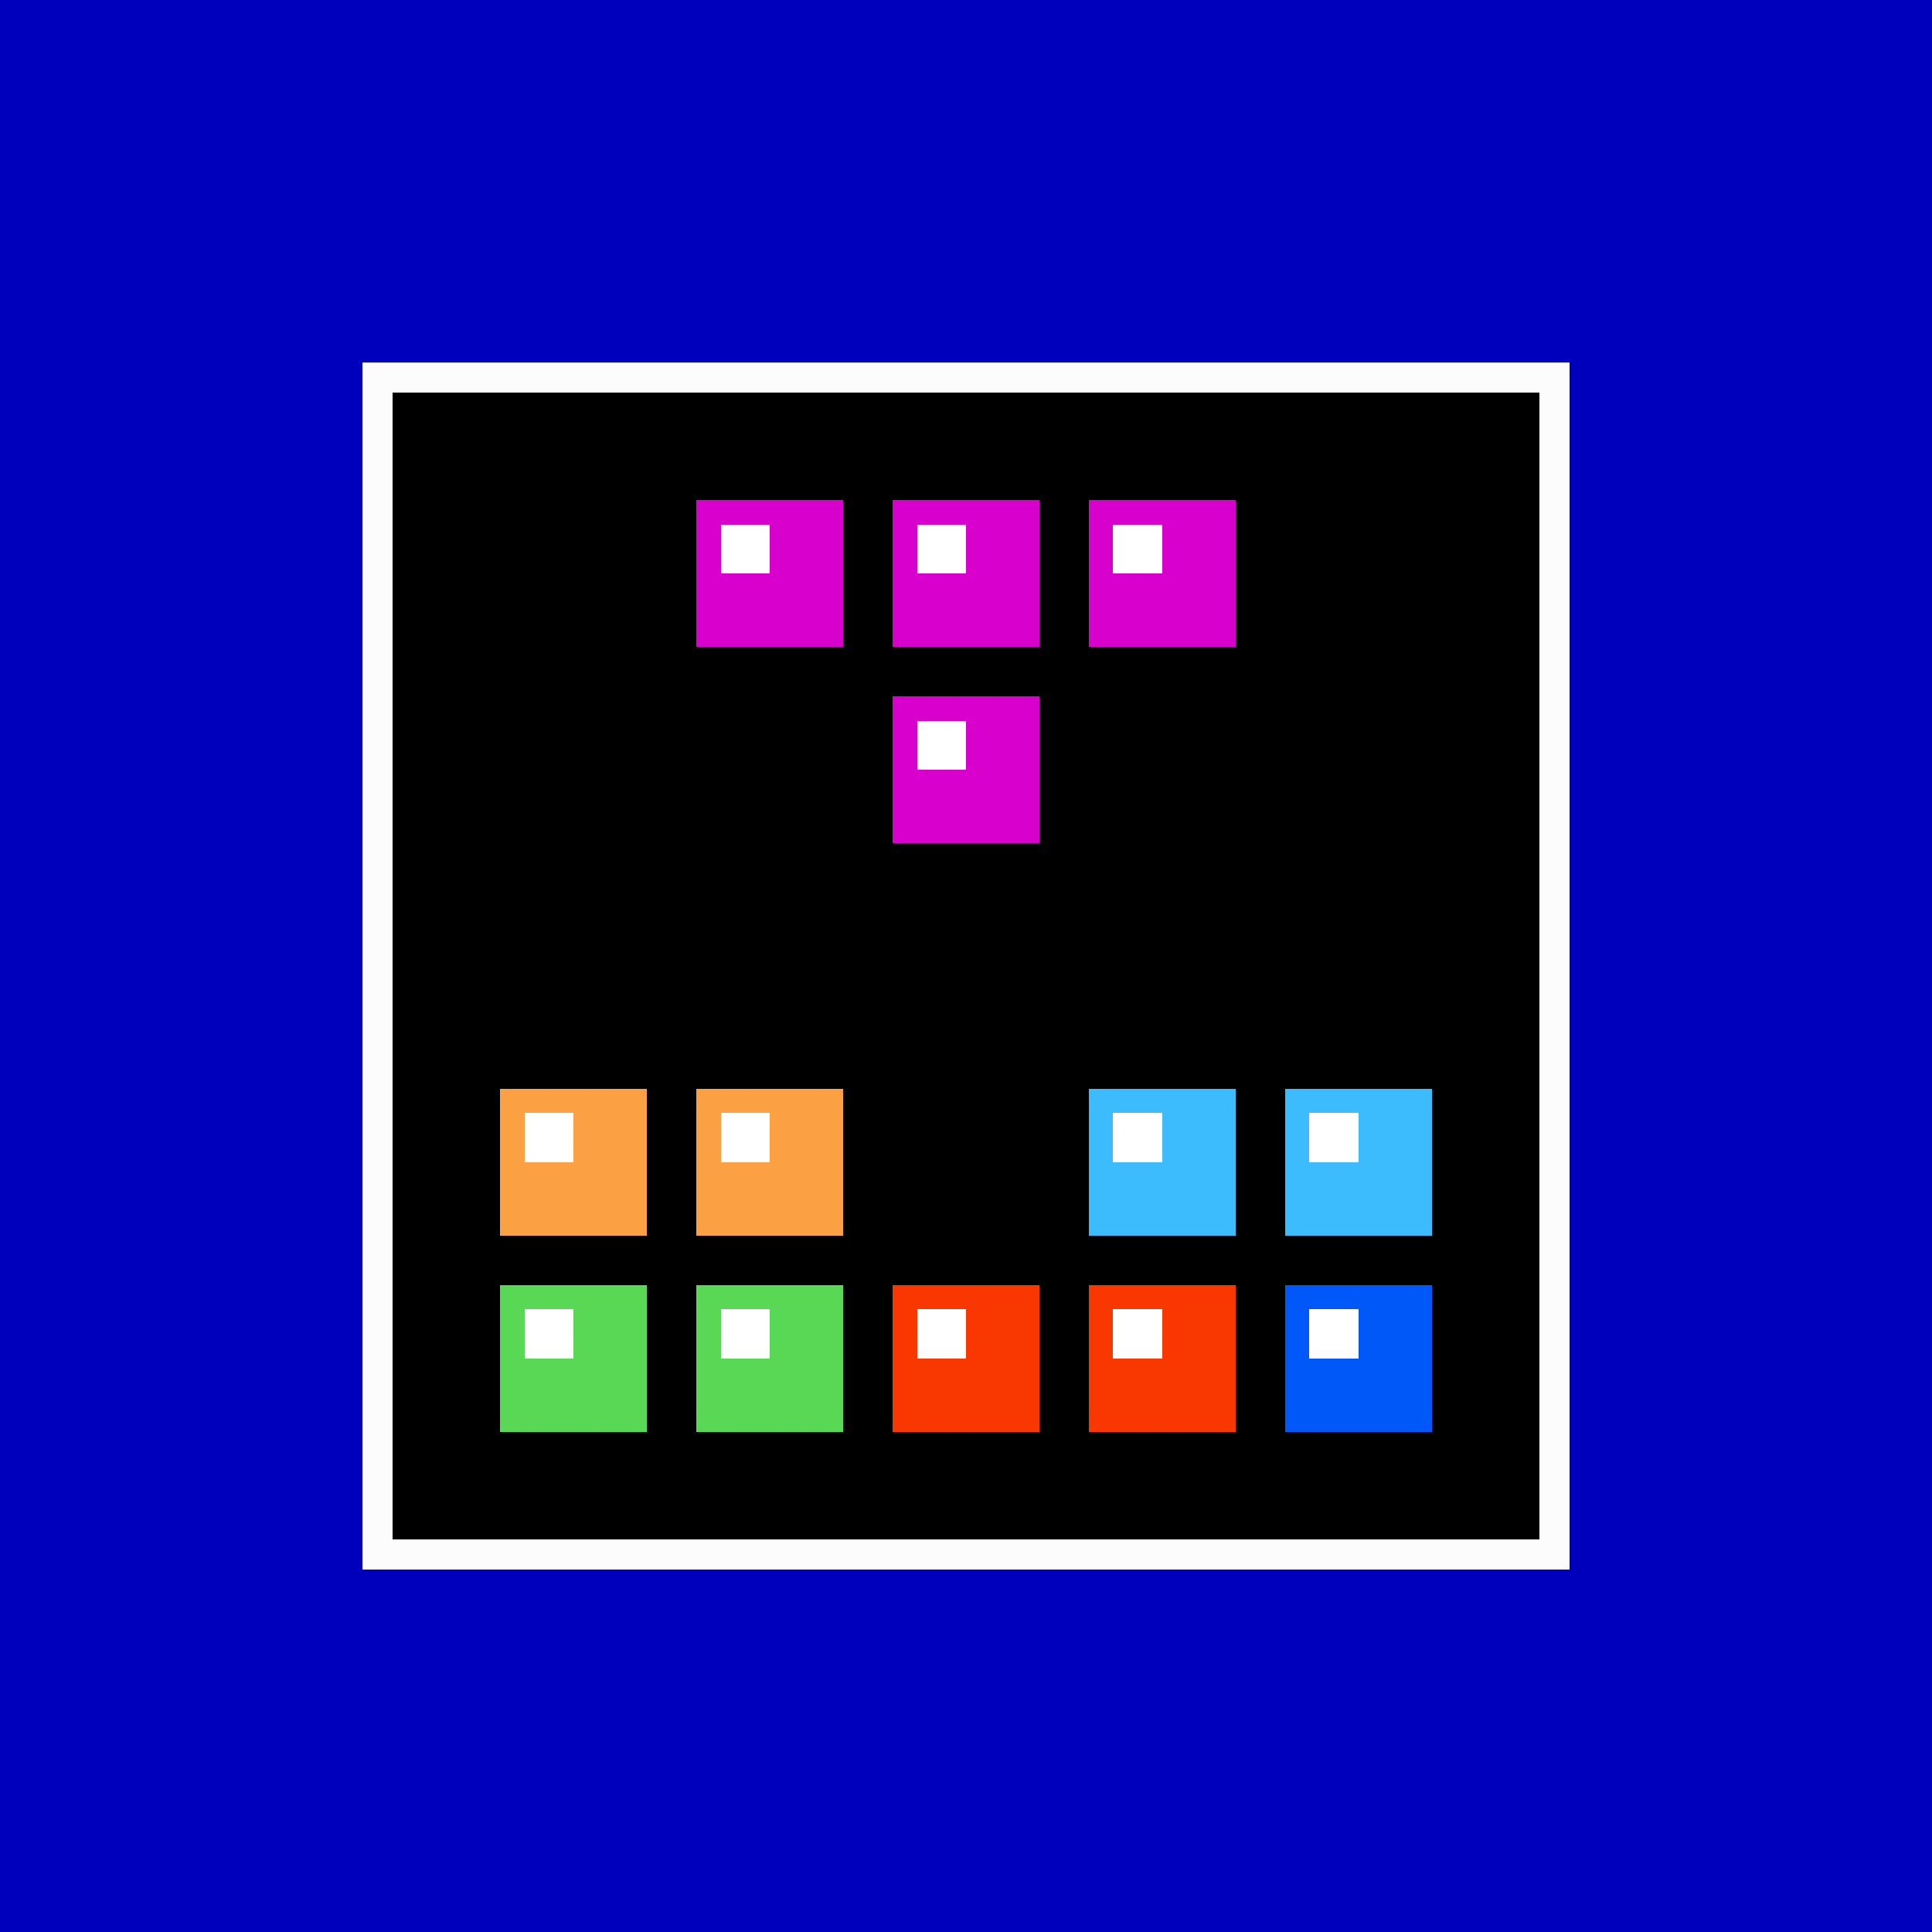
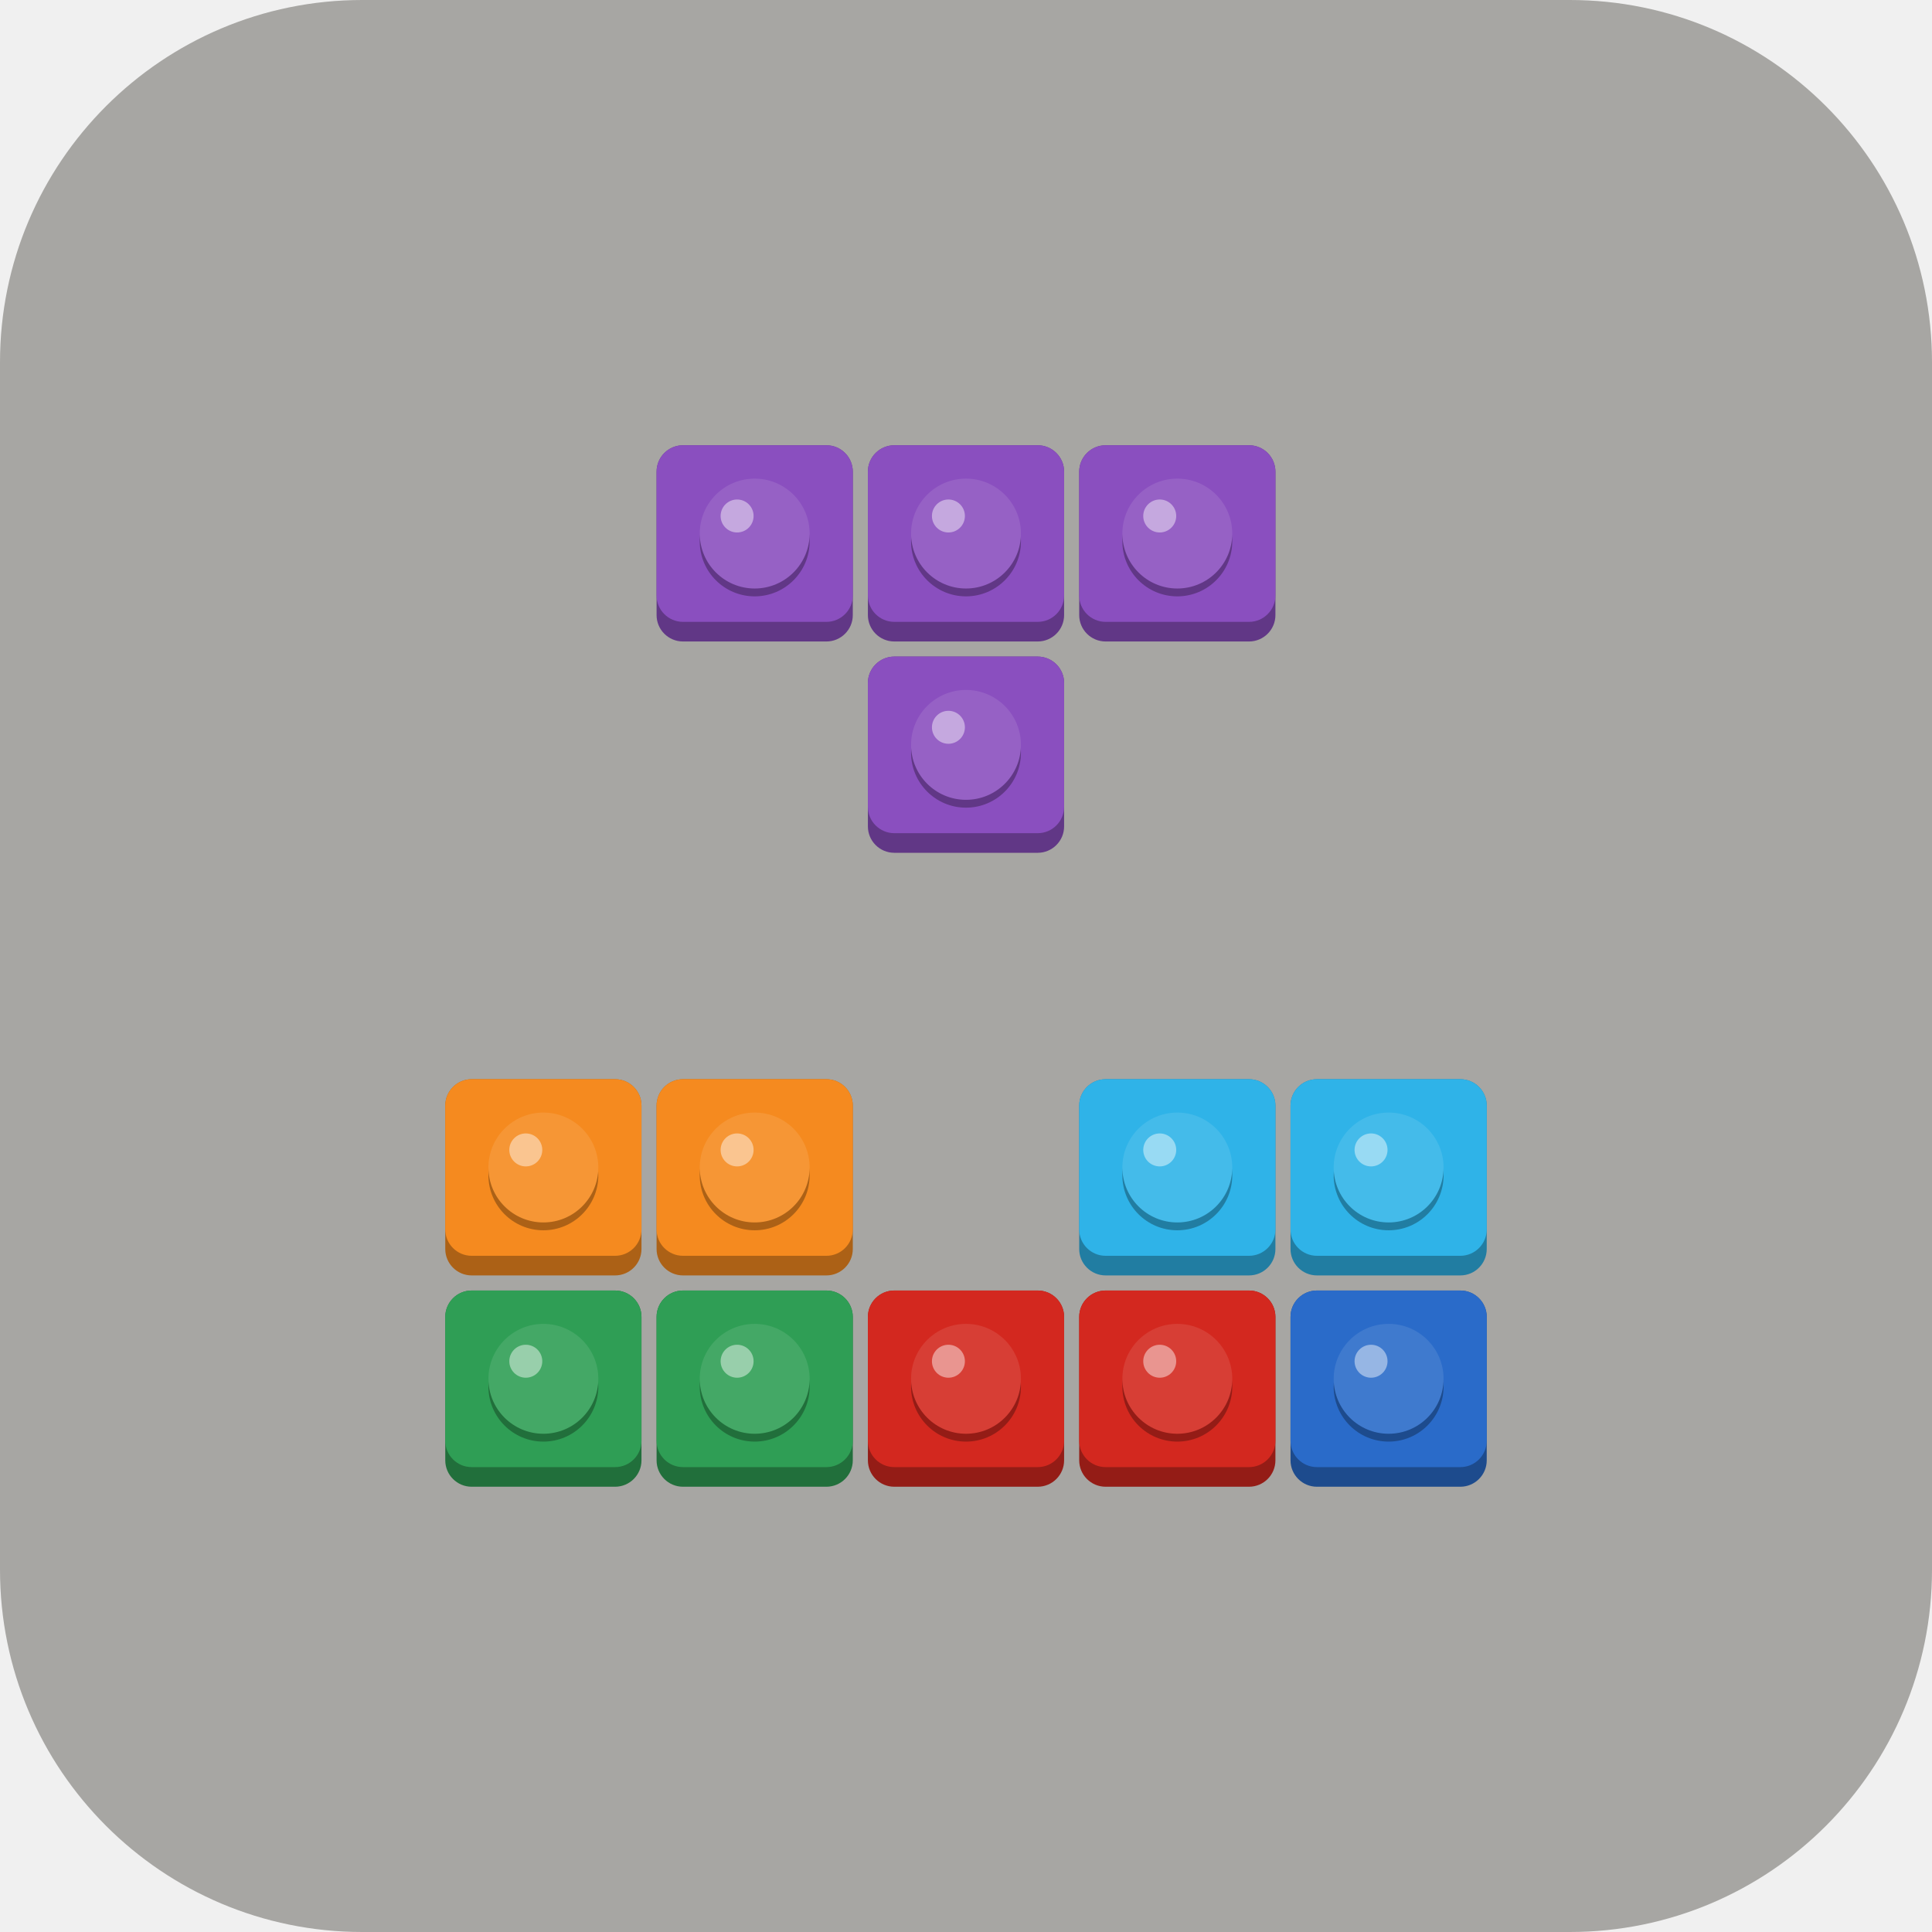
- <svg xmlns="http://www.w3.org/2000/svg" viewBox="0 0 512 512" shape-rendering="crispEdges">
-   <rect width="512" height="512" fill="#0000bc" />
-   <rect x="100" y="100" width="312" height="312" fill="#000" stroke="#fcfcfc" stroke-width="8" />
-   <rect x="178" y="126" width="52" height="52" fill="#000" />
-   <rect x="184.5" y="132.5" width="39.0" height="39.0" fill="#d800cc" />
-   <rect x="191.0" y="139.0" width="13.0" height="13.0" fill="#fff" />
-   <rect x="230" y="126" width="52" height="52" fill="#000" />
-   <rect x="236.5" y="132.5" width="39.0" height="39.0" fill="#d800cc" />
-   <rect x="243.0" y="139.0" width="13.0" height="13.0" fill="#fff" />
-   <rect x="282" y="126" width="52" height="52" fill="#000" />
-   <rect x="288.5" y="132.5" width="39.0" height="39.0" fill="#d800cc" />
-   <rect x="295.0" y="139.0" width="13.0" height="13.0" fill="#fff" />
-   <rect x="230" y="178" width="52" height="52" fill="#000" />
-   <rect x="236.5" y="184.5" width="39.0" height="39.0" fill="#d800cc" />
-   <rect x="243.0" y="191.0" width="13.0" height="13.0" fill="#fff" />
-   <rect x="126" y="282" width="52" height="52" fill="#000" />
-   <rect x="132.5" y="288.5" width="39.0" height="39.0" fill="#fca044" />
-   <rect x="139.0" y="295.0" width="13.0" height="13.0" fill="#fff" />
-   <rect x="178" y="282" width="52" height="52" fill="#000" />
-   <rect x="184.5" y="288.5" width="39.0" height="39.0" fill="#fca044" />
-   <rect x="191.0" y="295.0" width="13.0" height="13.0" fill="#fff" />
-   <rect x="282" y="282" width="52" height="52" fill="#000" />
-   <rect x="288.5" y="288.5" width="39.0" height="39.0" fill="#3cbcfc" />
-   <rect x="295.0" y="295.0" width="13.0" height="13.0" fill="#fff" />
-   <rect x="334" y="282" width="52" height="52" fill="#000" />
-   <rect x="340.5" y="288.5" width="39.0" height="39.0" fill="#3cbcfc" />
-   <rect x="347.0" y="295.0" width="13.0" height="13.0" fill="#fff" />
-   <rect x="126" y="334" width="52" height="52" fill="#000" />
-   <rect x="132.5" y="340.5" width="39.0" height="39.0" fill="#58d854" />
-   <rect x="139.0" y="347.0" width="13.0" height="13.0" fill="#fff" />
-   <rect x="178" y="334" width="52" height="52" fill="#000" />
-   <rect x="184.5" y="340.5" width="39.0" height="39.0" fill="#58d854" />
-   <rect x="191.0" y="347.0" width="13.0" height="13.0" fill="#fff" />
-   <rect x="230" y="334" width="52" height="52" fill="#000" />
-   <rect x="236.5" y="340.5" width="39.0" height="39.0" fill="#f83800" />
-   <rect x="243.0" y="347.0" width="13.0" height="13.0" fill="#fff" />
-   <rect x="282" y="334" width="52" height="52" fill="#000" />
-   <rect x="288.5" y="340.5" width="39.0" height="39.0" fill="#f83800" />
-   <rect x="295.0" y="347.0" width="13.0" height="13.0" fill="#fff" />
-   <rect x="334" y="334" width="52" height="52" fill="#000" />
-   <rect x="340.5" y="340.5" width="39.0" height="39.0" fill="#0058f8" />
-   <rect x="347.0" y="347.0" width="13.0" height="13.0" fill="#fff" />
+ <svg xmlns="http://www.w3.org/2000/svg" viewBox="0 0 512 512">
+   <rect width="512" height="512" rx="96" fill="#a7a6a3" />
+   <rect x="174" y="118" width="52" height="52" rx="7" fill="#613786" />
+   <rect x="174" y="118" width="52" height="46.8" rx="7" fill="#8a4fbf" />
+   <circle cx="200.0" cy="143.48" r="14.56" fill="#613786" />
+   <circle cx="200.0" cy="141.4" r="14.56" fill="#9661c5" />
+   <circle cx="195.341" cy="136.741" r="4.368" fill="#fff" opacity=".45" />
+   <rect x="230" y="118" width="52" height="52" rx="7" fill="#613786" />
+   <rect x="230" y="118" width="52" height="46.8" rx="7" fill="#8a4fbf" />
+   <circle cx="256.0" cy="143.48" r="14.56" fill="#613786" />
+   <circle cx="256.0" cy="141.4" r="14.56" fill="#9661c5" />
+   <circle cx="251.341" cy="136.741" r="4.368" fill="#fff" opacity=".45" />
+   <rect x="286" y="118" width="52" height="52" rx="7" fill="#613786" />
+   <rect x="286" y="118" width="52" height="46.8" rx="7" fill="#8a4fbf" />
+   <circle cx="312.0" cy="143.48" r="14.56" fill="#613786" />
+   <circle cx="312.0" cy="141.4" r="14.56" fill="#9661c5" />
+   <circle cx="307.341" cy="136.741" r="4.368" fill="#fff" opacity=".45" />
+   <rect x="230" y="174" width="52" height="52" rx="7" fill="#613786" />
+   <rect x="230" y="174" width="52" height="46.8" rx="7" fill="#8a4fbf" />
+   <circle cx="256.0" cy="199.48" r="14.56" fill="#613786" />
+   <circle cx="256.0" cy="197.4" r="14.56" fill="#9661c5" />
+   <circle cx="251.341" cy="192.741" r="4.368" fill="#fff" opacity=".45" />
+   <rect x="118" y="286" width="52" height="52" rx="7" fill="#ac6116" />
+   <rect x="118" y="286" width="52" height="46.8" rx="7" fill="#f58a1f" />
+   <circle cx="144.0" cy="311.48" r="14.56" fill="#ac6116" />
+   <circle cx="144.0" cy="309.4" r="14.56" fill="#f69635" />
+   <circle cx="139.341" cy="304.741" r="4.368" fill="#fff" opacity=".45" />
+   <rect x="174" y="286" width="52" height="52" rx="7" fill="#ac6116" />
+   <rect x="174" y="286" width="52" height="46.8" rx="7" fill="#f58a1f" />
+   <circle cx="200.0" cy="311.48" r="14.56" fill="#ac6116" />
+   <circle cx="200.0" cy="309.4" r="14.56" fill="#f69635" />
+   <circle cx="195.341" cy="304.741" r="4.368" fill="#fff" opacity=".45" />
+   <rect x="286" y="286" width="52" height="52" rx="7" fill="#217da2" />
+   <rect x="286" y="286" width="52" height="46.8" rx="7" fill="#2fb3e8" />
+   <circle cx="312.0" cy="311.48" r="14.56" fill="#217da2" />
+   <circle cx="312.0" cy="309.4" r="14.56" fill="#44bbea" />
+   <circle cx="307.341" cy="304.741" r="4.368" fill="#fff" opacity=".45" />
+   <rect x="342" y="286" width="52" height="52" rx="7" fill="#217da2" />
+   <rect x="342" y="286" width="52" height="46.8" rx="7" fill="#2fb3e8" />
+   <circle cx="368.0" cy="311.48" r="14.56" fill="#217da2" />
+   <circle cx="368.0" cy="309.4" r="14.56" fill="#44bbea" />
+   <circle cx="363.341" cy="304.741" r="4.368" fill="#fff" opacity=".45" />
+   <rect x="118" y="342" width="52" height="52" rx="7" fill="#216f3b" />
+   <rect x="118" y="342" width="52" height="46.8" rx="7" fill="#2f9e55" />
+   <circle cx="144.0" cy="367.48" r="14.56" fill="#216f3b" />
+   <circle cx="144.0" cy="365.4" r="14.56" fill="#44a866" />
+   <circle cx="139.341" cy="360.741" r="4.368" fill="#fff" opacity=".45" />
+   <rect x="174" y="342" width="52" height="52" rx="7" fill="#216f3b" />
+   <rect x="174" y="342" width="52" height="46.8" rx="7" fill="#2f9e55" />
+   <circle cx="200.0" cy="367.48" r="14.56" fill="#216f3b" />
+   <circle cx="200.0" cy="365.4" r="14.56" fill="#44a866" />
+   <circle cx="195.341" cy="360.741" r="4.368" fill="#fff" opacity=".45" />
+   <rect x="230" y="342" width="52" height="52" rx="7" fill="#941c16" />
+   <rect x="230" y="342" width="52" height="46.8" rx="7" fill="#d3281f" />
+   <circle cx="256.0" cy="367.48" r="14.56" fill="#941c16" />
+   <circle cx="256.0" cy="365.4" r="14.56" fill="#d73e35" />
+   <circle cx="251.341" cy="360.741" r="4.368" fill="#fff" opacity=".45" />
+   <rect x="286" y="342" width="52" height="52" rx="7" fill="#941c16" />
+   <rect x="286" y="342" width="52" height="46.8" rx="7" fill="#d3281f" />
+   <circle cx="312.0" cy="367.48" r="14.56" fill="#941c16" />
+   <circle cx="312.0" cy="365.4" r="14.56" fill="#d73e35" />
+   <circle cx="307.341" cy="360.741" r="4.368" fill="#fff" opacity=".45" />
+   <rect x="342" y="342" width="52" height="52" rx="7" fill="#1d4b8d" />
+   <rect x="342" y="342" width="52" height="46.8" rx="7" fill="#2a6bc9" />
+   <circle cx="368.0" cy="367.48" r="14.56" fill="#1d4b8d" />
+   <circle cx="368.0" cy="365.4" r="14.56" fill="#3f7ace" />
+   <circle cx="363.341" cy="360.741" r="4.368" fill="#fff" opacity=".45" />
</svg>
